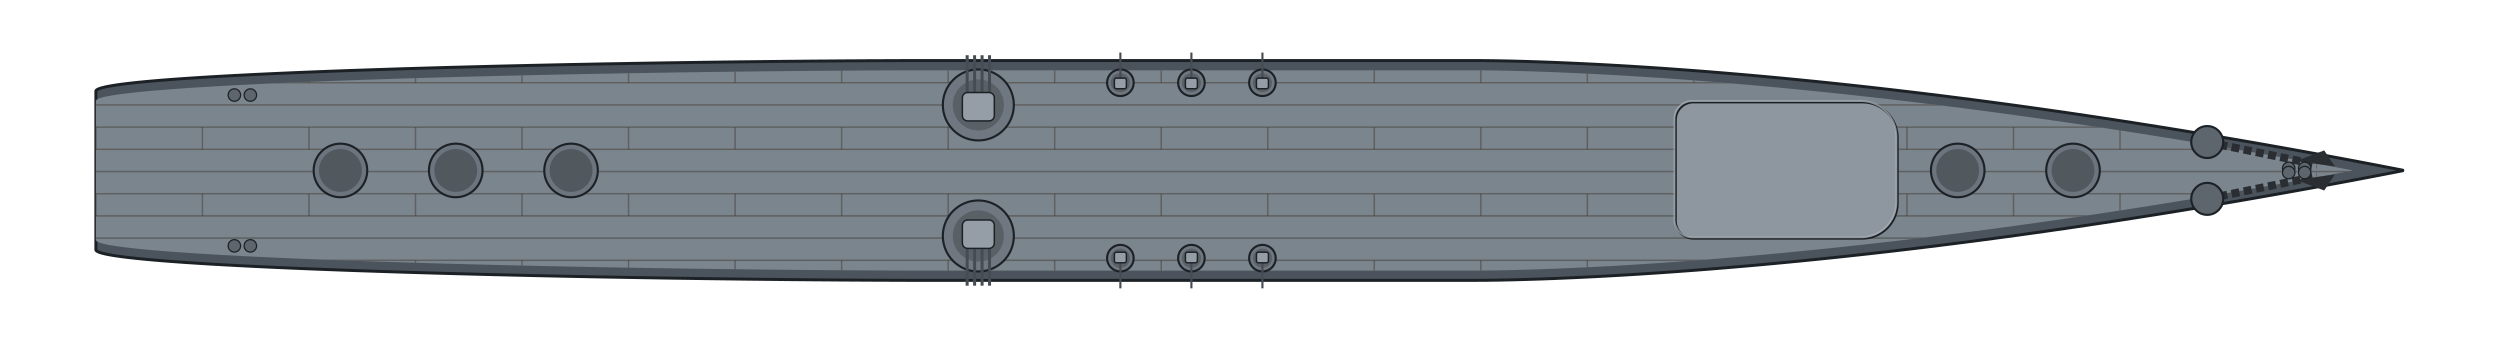
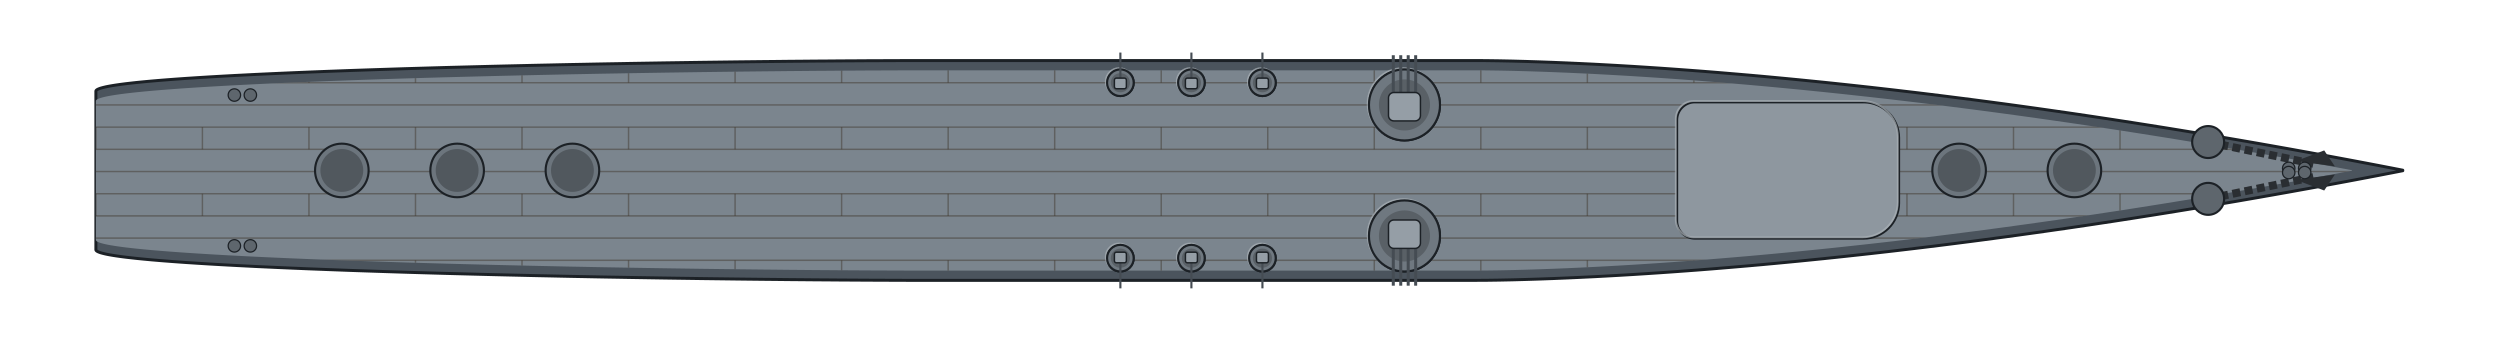
<svg xmlns="http://www.w3.org/2000/svg" width="1408" height="192" viewBox="-70.4 -9.6 140.8 19.2" shape-rendering="geometricPrecision">
  <defs>
    <clipPath id="hullclip">
      <path d="M-65,-4.466 L-64.995,-4.489 L-64.981,-4.511 L-64.957,-4.533 L-64.924,-4.556 L-64.881,-4.578 L-64.829,-4.6 L-64.768,-4.623 L-64.697,-4.645 L-64.616,-4.667 L-64.526,-4.689 L-64.427,-4.712 L-64.318,-4.734 L-64.2,-4.756 L-64.072,-4.778 L-63.935,-4.8 L-63.789,-4.822 L-63.634,-4.844 L-63.469,-4.866 L-63.295,-4.888 L-63.111,-4.909 L-62.919,-4.931 L-62.717,-4.953 L-62.506,-4.974 L-62.286,-4.996 L-62.057,-5.017 L-61.819,-5.039 L-61.571,-5.06 L-61.315,-5.081 L-61.05,-5.102 L-60.776,-5.123 L-60.493,-5.144 L-60.201,-5.165 L-59.901,-5.186 L-59.591,-5.206 L-59.273,-5.227 L-58.947,-5.247 L-58.612,-5.268 L-58.268,-5.288 L-57.915,-5.308 L-57.555,-5.328 L-57.185,-5.348 L-56.808,-5.367 L-56.422,-5.387 L-56.028,-5.407 L-55.626,-5.426 L-55.215,-5.445 L-54.797,-5.464 L-54.371,-5.483 L-53.936,-5.502 L-53.494,-5.52 L-53.044,-5.539 L-52.586,-5.557 L-52.121,-5.575 L-51.648,-5.593 L-51.167,-5.611 L-50.679,-5.629 L-50.183,-5.646 L-49.681,-5.663 L-49.17,-5.68 L-48.653,-5.697 L-48.129,-5.714 L-47.597,-5.731 L-47.059,-5.747 L-46.514,-5.763 L-45.962,-5.779 L-45.403,-5.795 L-44.838,-5.81 L-44.266,-5.825 L-43.688,-5.84 L-43.103,-5.855 L-42.512,-5.87 L-41.915,-5.884 L-41.311,-5.898 L-40.702,-5.912 L-40.087,-5.926 L-39.466,-5.939 L-38.839,-5.953 L-38.206,-5.966 L-37.568,-5.978 L-36.924,-5.991 L-36.275,-6.003 L-35.621,-6.014 L-34.961,-6.026 L-34.297,-6.037 L-33.627,-6.048 L-32.952,-6.059 L-32.273,-6.069 L-31.589,-6.079 L-30.9,-6.089 L-30.207,-6.098 L-29.509,-6.107 L-28.807,-6.116 L-28.101,-6.124 L-27.391,-6.132 L-26.677,-6.139 L-25.959,-6.147 L-25.237,-6.153 L-24.511,-6.16 L-23.782,-6.165 L-23.049,-6.171 L-22.313,-6.175 L-21.574,-6.18 L-20.832,-6.183 L-20.086,-6.186 L-19.338,-6.189 L-18.586,-6.19 L-17.833,-6.19 L-17.076,-6.19 L-16.317,-6.19 L-15.556,-6.19 L-14.792,-6.19 L-14.026,-6.19 L-13.258,-6.19 L-12.488,-6.19 L-11.717,-6.19 L-10.943,-6.19 L-10.168,-6.19 L-9.392,-6.19 L-8.614,-6.19 L-7.835,-6.19 L-7.055,-6.19 L-6.273,-6.19 L-5.491,-6.19 L-4.708,-6.19 L-3.925,-6.19 L-3.14,-6.19 L-2.356,-6.19 L-1.571,-6.19 L-0.785,-6.19 L-0,-6.19 L0.785,-6.19 L1.571,-6.19 L2.356,-6.19 L3.14,-6.19 L3.925,-6.19 L4.708,-6.19 L5.491,-6.19 L6.273,-6.19 L7.055,-6.19 L7.835,-6.19 L8.614,-6.19 L9.392,-6.19 L10.168,-6.19 L10.943,-6.19 L11.717,-6.19 L12.488,-6.19 L13.258,-6.187 L14.026,-6.176 L14.792,-6.16 L15.556,-6.139 L16.317,-6.115 L17.076,-6.087 L17.833,-6.056 L18.586,-6.022 L19.338,-5.986 L20.086,-5.946 L20.832,-5.904 L21.574,-5.86 L22.313,-5.813 L23.049,-5.764 L23.782,-5.713 L24.511,-5.66 L25.237,-5.606 L25.959,-5.549 L26.677,-5.49 L27.391,-5.43 L28.101,-5.369 L28.807,-5.306 L29.509,-5.241 L30.207,-5.175 L30.9,-5.108 L31.589,-5.039 L32.273,-4.97 L32.952,-4.899 L33.627,-4.827 L34.297,-4.754 L34.961,-4.681 L35.621,-4.606 L36.275,-4.531 L36.924,-4.454 L37.568,-4.378 L38.206,-4.3 L38.839,-4.222 L39.466,-4.143 L40.087,-4.064 L40.702,-3.985 L41.311,-3.905 L41.915,-3.825 L42.512,-3.745 L43.103,-3.664 L43.688,-3.583 L44.266,-3.502 L44.838,-3.421 L45.403,-3.34 L45.962,-3.26 L46.514,-3.179 L47.059,-3.098 L47.597,-3.018 L48.129,-2.937 L48.653,-2.858 L49.17,-2.778 L49.681,-2.699 L50.183,-2.62 L50.679,-2.542 L51.167,-2.464 L51.648,-2.387 L52.121,-2.31 L52.586,-2.234 L53.044,-2.159 L53.494,-2.084 L53.936,-2.01 L54.371,-1.937 L54.797,-1.865 L55.215,-1.794 L55.626,-1.724 L56.028,-1.654 L56.422,-1.586 L56.808,-1.519 L57.185,-1.452 L57.555,-1.387 L57.915,-1.323 L58.268,-1.26 L58.612,-1.199 L58.947,-1.138 L59.273,-1.079 L59.591,-1.022 L59.901,-0.965 L60.201,-0.91 L60.493,-0.856 L60.776,-0.804 L61.05,-0.753 L61.315,-0.704 L61.571,-0.656 L61.819,-0.61 L62.057,-0.565 L62.286,-0.522 L62.506,-0.48 L62.717,-0.44 L62.919,-0.402 L63.111,-0.365 L63.295,-0.33 L63.469,-0.297 L63.634,-0.265 L63.789,-0.235 L63.935,-0.207 L64.072,-0.18 L64.2,-0.156 L64.318,-0.133 L64.427,-0.112 L64.526,-0.092 L64.616,-0.075 L64.697,-0.059 L64.768,-0.045 L64.829,-0.033 L64.881,-0.023 L64.924,-0.015 L64.924,0.015 L64.881,0.023 L64.829,0.033 L64.768,0.045 L64.697,0.059 L64.616,0.075 L64.526,0.092 L64.427,0.112 L64.318,0.133 L64.2,0.156 L64.072,0.18 L63.935,0.207 L63.789,0.235 L63.634,0.265 L63.469,0.297 L63.295,0.33 L63.111,0.365 L62.919,0.402 L62.717,0.44 L62.506,0.48 L62.286,0.522 L62.057,0.565 L61.819,0.61 L61.571,0.656 L61.315,0.704 L61.05,0.753 L60.776,0.804 L60.493,0.856 L60.201,0.91 L59.901,0.965 L59.591,1.022 L59.273,1.079 L58.947,1.138 L58.612,1.199 L58.268,1.26 L57.915,1.323 L57.555,1.387 L57.185,1.452 L56.808,1.519 L56.422,1.586 L56.028,1.654 L55.626,1.724 L55.215,1.794 L54.797,1.865 L54.371,1.937 L53.936,2.01 L53.494,2.084 L53.044,2.159 L52.586,2.234 L52.121,2.31 L51.648,2.387 L51.167,2.464 L50.679,2.542 L50.183,2.62 L49.681,2.699 L49.17,2.778 L48.653,2.858 L48.129,2.937 L47.597,3.018 L47.059,3.098 L46.514,3.179 L45.962,3.26 L45.403,3.34 L44.838,3.421 L44.266,3.502 L43.688,3.583 L43.103,3.664 L42.512,3.745 L41.915,3.825 L41.311,3.905 L40.702,3.985 L40.087,4.064 L39.466,4.143 L38.839,4.222 L38.206,4.3 L37.568,4.378 L36.924,4.454 L36.275,4.531 L35.621,4.606 L34.961,4.681 L34.297,4.754 L33.627,4.827 L32.952,4.899 L32.273,4.97 L31.589,5.039 L30.9,5.108 L30.207,5.175 L29.509,5.241 L28.807,5.306 L28.101,5.369 L27.391,5.43 L26.677,5.49 L25.959,5.549 L25.237,5.606 L24.511,5.66 L23.782,5.713 L23.049,5.764 L22.313,5.813 L21.574,5.86 L20.832,5.904 L20.086,5.946 L19.338,5.986 L18.586,6.022 L17.833,6.056 L17.076,6.087 L16.317,6.115 L15.556,6.139 L14.792,6.16 L14.026,6.176 L13.258,6.187 L12.488,6.19 L11.717,6.19 L10.943,6.19 L10.168,6.19 L9.392,6.19 L8.614,6.19 L7.835,6.19 L7.055,6.19 L6.273,6.19 L5.491,6.19 L4.708,6.19 L3.925,6.19 L3.14,6.19 L2.356,6.19 L1.571,6.19 L0.785,6.19 L-0,6.19 L-0.785,6.19 L-1.571,6.19 L-2.356,6.19 L-3.14,6.19 L-3.925,6.19 L-4.708,6.19 L-5.491,6.19 L-6.273,6.19 L-7.055,6.19 L-7.835,6.19 L-8.614,6.19 L-9.392,6.19 L-10.168,6.19 L-10.943,6.19 L-11.717,6.19 L-12.488,6.19 L-13.258,6.19 L-14.026,6.19 L-14.792,6.19 L-15.556,6.19 L-16.317,6.19 L-17.076,6.19 L-17.833,6.19 L-18.586,6.19 L-19.338,6.189 L-20.086,6.186 L-20.832,6.183 L-21.574,6.18 L-22.313,6.175 L-23.049,6.171 L-23.782,6.165 L-24.511,6.16 L-25.237,6.153 L-25.959,6.147 L-26.677,6.139 L-27.391,6.132 L-28.101,6.124 L-28.807,6.116 L-29.509,6.107 L-30.207,6.098 L-30.9,6.089 L-31.589,6.079 L-32.273,6.069 L-32.952,6.059 L-33.627,6.048 L-34.297,6.037 L-34.961,6.026 L-35.621,6.014 L-36.275,6.003 L-36.924,5.991 L-37.568,5.978 L-38.206,5.966 L-38.839,5.953 L-39.466,5.939 L-40.087,5.926 L-40.702,5.912 L-41.311,5.898 L-41.915,5.884 L-42.512,5.87 L-43.103,5.855 L-43.688,5.84 L-44.266,5.825 L-44.838,5.81 L-45.403,5.795 L-45.962,5.779 L-46.514,5.763 L-47.059,5.747 L-47.597,5.731 L-48.129,5.714 L-48.653,5.697 L-49.17,5.68 L-49.681,5.663 L-50.183,5.646 L-50.679,5.629 L-51.167,5.611 L-51.648,5.593 L-52.121,5.575 L-52.586,5.557 L-53.044,5.539 L-53.494,5.52 L-53.936,5.502 L-54.371,5.483 L-54.797,5.464 L-55.215,5.445 L-55.626,5.426 L-56.028,5.407 L-56.422,5.387 L-56.808,5.367 L-57.185,5.348 L-57.555,5.328 L-57.915,5.308 L-58.268,5.288 L-58.612,5.268 L-58.947,5.247 L-59.273,5.227 L-59.591,5.206 L-59.901,5.186 L-60.201,5.165 L-60.493,5.144 L-60.776,5.123 L-61.05,5.102 L-61.315,5.081 L-61.571,5.06 L-61.819,5.039 L-62.057,5.017 L-62.286,4.996 L-62.506,4.974 L-62.717,4.953 L-62.919,4.931 L-63.111,4.909 L-63.295,4.888 L-63.469,4.866 L-63.634,4.844 L-63.789,4.822 L-63.935,4.8 L-64.072,4.778 L-64.2,4.756 L-64.318,4.734 L-64.427,4.712 L-64.526,4.689 L-64.616,4.667 L-64.697,4.645 L-64.768,4.623 L-64.829,4.6 L-64.881,4.578 L-64.924,4.556 L-64.957,4.533 L-64.981,4.511 L-64.995,4.489 L-65,4.466 Z" />
    </clipPath>
    <clipPath id="deckclip">
      <path d="M-65,-3.916 L-64.995,-3.939 L-64.981,-3.961 L-64.957,-3.983 L-64.924,-4.006 L-64.881,-4.028 L-64.829,-4.05 L-64.768,-4.073 L-64.697,-4.095 L-64.616,-4.117 L-64.526,-4.139 L-64.427,-4.162 L-64.318,-4.184 L-64.2,-4.206 L-64.072,-4.228 L-63.935,-4.25 L-63.789,-4.272 L-63.634,-4.294 L-63.469,-4.316 L-63.295,-4.338 L-63.111,-4.359 L-62.919,-4.381 L-62.717,-4.403 L-62.506,-4.424 L-62.286,-4.446 L-62.057,-4.467 L-61.819,-4.489 L-61.571,-4.51 L-61.315,-4.531 L-61.05,-4.552 L-60.776,-4.573 L-60.493,-4.594 L-60.201,-4.615 L-59.901,-4.636 L-59.591,-4.656 L-59.273,-4.677 L-58.947,-4.697 L-58.612,-4.718 L-58.268,-4.738 L-57.915,-4.758 L-57.555,-4.778 L-57.185,-4.798 L-56.808,-4.817 L-56.422,-4.837 L-56.028,-4.857 L-55.626,-4.876 L-55.215,-4.895 L-54.797,-4.914 L-54.371,-4.933 L-53.936,-4.952 L-53.494,-4.97 L-53.044,-4.989 L-52.586,-5.007 L-52.121,-5.025 L-51.648,-5.043 L-51.167,-5.061 L-50.679,-5.079 L-50.183,-5.096 L-49.681,-5.113 L-49.17,-5.13 L-48.653,-5.147 L-48.129,-5.164 L-47.597,-5.181 L-47.059,-5.197 L-46.514,-5.213 L-45.962,-5.229 L-45.403,-5.245 L-44.838,-5.26 L-44.266,-5.275 L-43.688,-5.29 L-43.103,-5.305 L-42.512,-5.32 L-41.915,-5.334 L-41.311,-5.348 L-40.702,-5.362 L-40.087,-5.376 L-39.466,-5.389 L-38.839,-5.403 L-38.206,-5.416 L-37.568,-5.428 L-36.924,-5.441 L-36.275,-5.453 L-35.621,-5.464 L-34.961,-5.476 L-34.297,-5.487 L-33.627,-5.498 L-32.952,-5.509 L-32.273,-5.519 L-31.589,-5.529 L-30.9,-5.539 L-30.207,-5.548 L-29.509,-5.557 L-28.807,-5.566 L-28.101,-5.574 L-27.391,-5.582 L-26.677,-5.589 L-25.959,-5.597 L-25.237,-5.603 L-24.511,-5.61 L-23.782,-5.615 L-23.049,-5.621 L-22.313,-5.625 L-21.574,-5.63 L-20.832,-5.633 L-20.086,-5.636 L-19.338,-5.639 L-18.586,-5.64 L-17.833,-5.64 L-17.076,-5.64 L-16.317,-5.64 L-15.556,-5.64 L-14.792,-5.64 L-14.026,-5.64 L-13.258,-5.64 L-12.488,-5.64 L-11.717,-5.64 L-10.943,-5.64 L-10.168,-5.64 L-9.392,-5.64 L-8.614,-5.64 L-7.835,-5.64 L-7.055,-5.64 L-6.273,-5.64 L-5.491,-5.64 L-4.708,-5.64 L-3.925,-5.64 L-3.14,-5.64 L-2.356,-5.64 L-1.571,-5.64 L-0.785,-5.64 L-0,-5.64 L0.785,-5.64 L1.571,-5.64 L2.356,-5.64 L3.14,-5.64 L3.925,-5.64 L4.708,-5.64 L5.491,-5.64 L6.273,-5.64 L7.055,-5.64 L7.835,-5.64 L8.614,-5.64 L9.392,-5.64 L10.168,-5.64 L10.943,-5.64 L11.717,-5.64 L12.488,-5.64 L13.258,-5.637 L14.026,-5.626 L14.792,-5.61 L15.556,-5.589 L16.317,-5.565 L17.076,-5.537 L17.833,-5.506 L18.586,-5.472 L19.338,-5.436 L20.086,-5.396 L20.832,-5.354 L21.574,-5.31 L22.313,-5.263 L23.049,-5.214 L23.782,-5.163 L24.511,-5.11 L25.237,-5.056 L25.959,-4.999 L26.677,-4.94 L27.391,-4.88 L28.101,-4.819 L28.807,-4.756 L29.509,-4.691 L30.207,-4.625 L30.9,-4.558 L31.589,-4.489 L32.273,-4.42 L32.952,-4.349 L33.627,-4.277 L34.297,-4.204 L34.961,-4.131 L35.621,-4.056 L36.275,-3.981 L36.924,-3.904 L37.568,-3.828 L38.206,-3.75 L38.839,-3.672 L39.466,-3.593 L40.087,-3.514 L40.702,-3.435 L41.311,-3.355 L41.915,-3.275 L42.512,-3.195 L43.103,-3.114 L43.688,-3.033 L44.266,-2.952 L44.838,-2.871 L45.403,-2.79 L45.962,-2.71 L46.514,-2.629 L47.059,-2.548 L47.597,-2.468 L48.129,-2.387 L48.653,-2.308 L49.17,-2.228 L49.681,-2.149 L50.183,-2.07 L50.679,-1.992 L51.167,-1.914 L51.648,-1.837 L52.121,-1.76 L52.586,-1.684 L53.044,-1.609 L53.494,-1.534 L53.936,-1.46 L54.371,-1.387 L54.797,-1.315 L55.215,-1.244 L55.626,-1.174 L56.028,-1.104 L56.422,-1.036 L56.808,-0.969 L57.185,-0.902 L57.555,-0.837 L57.915,-0.773 L58.268,-0.71 L58.612,-0.649 L58.947,-0.588 L59.273,-0.529 L59.591,-0.472 L59.901,-0.415 L60.201,-0.36 L60.493,-0.306 L60.776,-0.254 L61.05,-0.203 L61.315,-0.154 L61.571,-0.106 L61.819,-0.06 L62.057,-0.015 L62.057,0.015 L61.819,0.06 L61.571,0.106 L61.315,0.154 L61.05,0.203 L60.776,0.254 L60.493,0.306 L60.201,0.36 L59.901,0.415 L59.591,0.472 L59.273,0.529 L58.947,0.588 L58.612,0.649 L58.268,0.71 L57.915,0.773 L57.555,0.837 L57.185,0.902 L56.808,0.969 L56.422,1.036 L56.028,1.104 L55.626,1.174 L55.215,1.244 L54.797,1.315 L54.371,1.387 L53.936,1.46 L53.494,1.534 L53.044,1.609 L52.586,1.684 L52.121,1.76 L51.648,1.837 L51.167,1.914 L50.679,1.992 L50.183,2.07 L49.681,2.149 L49.17,2.228 L48.653,2.308 L48.129,2.387 L47.597,2.468 L47.059,2.548 L46.514,2.629 L45.962,2.71 L45.403,2.79 L44.838,2.871 L44.266,2.952 L43.688,3.033 L43.103,3.114 L42.512,3.195 L41.915,3.275 L41.311,3.355 L40.702,3.435 L40.087,3.514 L39.466,3.593 L38.839,3.672 L38.206,3.75 L37.568,3.828 L36.924,3.904 L36.275,3.981 L35.621,4.056 L34.961,4.131 L34.297,4.204 L33.627,4.277 L32.952,4.349 L32.273,4.42 L31.589,4.489 L30.9,4.558 L30.207,4.625 L29.509,4.691 L28.807,4.756 L28.101,4.819 L27.391,4.88 L26.677,4.94 L25.959,4.999 L25.237,5.056 L24.511,5.11 L23.782,5.163 L23.049,5.214 L22.313,5.263 L21.574,5.31 L20.832,5.354 L20.086,5.396 L19.338,5.436 L18.586,5.472 L17.833,5.506 L17.076,5.537 L16.317,5.565 L15.556,5.589 L14.792,5.61 L14.026,5.626 L13.258,5.637 L12.488,5.64 L11.717,5.64 L10.943,5.64 L10.168,5.64 L9.392,5.64 L8.614,5.64 L7.835,5.64 L7.055,5.64 L6.273,5.64 L5.491,5.64 L4.708,5.64 L3.925,5.64 L3.14,5.64 L2.356,5.64 L1.571,5.64 L0.785,5.64 L-0,5.64 L-0.785,5.64 L-1.571,5.64 L-2.356,5.64 L-3.14,5.64 L-3.925,5.64 L-4.708,5.64 L-5.491,5.64 L-6.273,5.64 L-7.055,5.64 L-7.835,5.64 L-8.614,5.64 L-9.392,5.64 L-10.168,5.64 L-10.943,5.64 L-11.717,5.64 L-12.488,5.64 L-13.258,5.64 L-14.026,5.64 L-14.792,5.64 L-15.556,5.64 L-16.317,5.64 L-17.076,5.64 L-17.833,5.64 L-18.586,5.64 L-19.338,5.639 L-20.086,5.636 L-20.832,5.633 L-21.574,5.63 L-22.313,5.625 L-23.049,5.621 L-23.782,5.615 L-24.511,5.61 L-25.237,5.603 L-25.959,5.597 L-26.677,5.589 L-27.391,5.582 L-28.101,5.574 L-28.807,5.566 L-29.509,5.557 L-30.207,5.548 L-30.9,5.539 L-31.589,5.529 L-32.273,5.519 L-32.952,5.509 L-33.627,5.498 L-34.297,5.487 L-34.961,5.476 L-35.621,5.464 L-36.275,5.453 L-36.924,5.441 L-37.568,5.428 L-38.206,5.416 L-38.839,5.403 L-39.466,5.389 L-40.087,5.376 L-40.702,5.362 L-41.311,5.348 L-41.915,5.334 L-42.512,5.32 L-43.103,5.305 L-43.688,5.29 L-44.266,5.275 L-44.838,5.26 L-45.403,5.245 L-45.962,5.229 L-46.514,5.213 L-47.059,5.197 L-47.597,5.181 L-48.129,5.164 L-48.653,5.147 L-49.17,5.13 L-49.681,5.113 L-50.183,5.096 L-50.679,5.079 L-51.167,5.061 L-51.648,5.043 L-52.121,5.025 L-52.586,5.007 L-53.044,4.989 L-53.494,4.97 L-53.936,4.952 L-54.371,4.933 L-54.797,4.914 L-55.215,4.895 L-55.626,4.876 L-56.028,4.857 L-56.422,4.837 L-56.808,4.817 L-57.185,4.798 L-57.555,4.778 L-57.915,4.758 L-58.268,4.738 L-58.612,4.718 L-58.947,4.697 L-59.273,4.677 L-59.591,4.656 L-59.901,4.636 L-60.201,4.615 L-60.493,4.594 L-60.776,4.573 L-61.05,4.552 L-61.315,4.531 L-61.571,4.51 L-61.819,4.489 L-62.057,4.467 L-62.286,4.446 L-62.506,4.424 L-62.717,4.403 L-62.919,4.381 L-63.111,4.359 L-63.295,4.338 L-63.469,4.316 L-63.634,4.294 L-63.789,4.272 L-63.935,4.25 L-64.072,4.228 L-64.2,4.206 L-64.318,4.184 L-64.427,4.162 L-64.526,4.139 L-64.616,4.117 L-64.697,4.095 L-64.768,4.073 L-64.829,4.05 L-64.881,4.028 L-64.924,4.006 L-64.957,3.983 L-64.981,3.961 L-64.995,3.939 L-65,3.916 Z" />
    </clipPath>
  </defs>
  <path d="M-65,-4.466 L-64.995,-4.489 L-64.981,-4.511 L-64.957,-4.533 L-64.924,-4.556 L-64.881,-4.578 L-64.829,-4.6 L-64.768,-4.623 L-64.697,-4.645 L-64.616,-4.667 L-64.526,-4.689 L-64.427,-4.712 L-64.318,-4.734 L-64.2,-4.756 L-64.072,-4.778 L-63.935,-4.8 L-63.789,-4.822 L-63.634,-4.844 L-63.469,-4.866 L-63.295,-4.888 L-63.111,-4.909 L-62.919,-4.931 L-62.717,-4.953 L-62.506,-4.974 L-62.286,-4.996 L-62.057,-5.017 L-61.819,-5.039 L-61.571,-5.06 L-61.315,-5.081 L-61.05,-5.102 L-60.776,-5.123 L-60.493,-5.144 L-60.201,-5.165 L-59.901,-5.186 L-59.591,-5.206 L-59.273,-5.227 L-58.947,-5.247 L-58.612,-5.268 L-58.268,-5.288 L-57.915,-5.308 L-57.555,-5.328 L-57.185,-5.348 L-56.808,-5.367 L-56.422,-5.387 L-56.028,-5.407 L-55.626,-5.426 L-55.215,-5.445 L-54.797,-5.464 L-54.371,-5.483 L-53.936,-5.502 L-53.494,-5.52 L-53.044,-5.539 L-52.586,-5.557 L-52.121,-5.575 L-51.648,-5.593 L-51.167,-5.611 L-50.679,-5.629 L-50.183,-5.646 L-49.681,-5.663 L-49.17,-5.68 L-48.653,-5.697 L-48.129,-5.714 L-47.597,-5.731 L-47.059,-5.747 L-46.514,-5.763 L-45.962,-5.779 L-45.403,-5.795 L-44.838,-5.81 L-44.266,-5.825 L-43.688,-5.84 L-43.103,-5.855 L-42.512,-5.87 L-41.915,-5.884 L-41.311,-5.898 L-40.702,-5.912 L-40.087,-5.926 L-39.466,-5.939 L-38.839,-5.953 L-38.206,-5.966 L-37.568,-5.978 L-36.924,-5.991 L-36.275,-6.003 L-35.621,-6.014 L-34.961,-6.026 L-34.297,-6.037 L-33.627,-6.048 L-32.952,-6.059 L-32.273,-6.069 L-31.589,-6.079 L-30.9,-6.089 L-30.207,-6.098 L-29.509,-6.107 L-28.807,-6.116 L-28.101,-6.124 L-27.391,-6.132 L-26.677,-6.139 L-25.959,-6.147 L-25.237,-6.153 L-24.511,-6.16 L-23.782,-6.165 L-23.049,-6.171 L-22.313,-6.175 L-21.574,-6.18 L-20.832,-6.183 L-20.086,-6.186 L-19.338,-6.189 L-18.586,-6.19 L-17.833,-6.19 L-17.076,-6.19 L-16.317,-6.19 L-15.556,-6.19 L-14.792,-6.19 L-14.026,-6.19 L-13.258,-6.19 L-12.488,-6.19 L-11.717,-6.19 L-10.943,-6.19 L-10.168,-6.19 L-9.392,-6.19 L-8.614,-6.19 L-7.835,-6.19 L-7.055,-6.19 L-6.273,-6.19 L-5.491,-6.19 L-4.708,-6.19 L-3.925,-6.19 L-3.14,-6.19 L-2.356,-6.19 L-1.571,-6.19 L-0.785,-6.19 L-0,-6.19 L0.785,-6.19 L1.571,-6.19 L2.356,-6.19 L3.14,-6.19 L3.925,-6.19 L4.708,-6.19 L5.491,-6.19 L6.273,-6.19 L7.055,-6.19 L7.835,-6.19 L8.614,-6.19 L9.392,-6.19 L10.168,-6.19 L10.943,-6.19 L11.717,-6.19 L12.488,-6.19 L13.258,-6.187 L14.026,-6.176 L14.792,-6.16 L15.556,-6.139 L16.317,-6.115 L17.076,-6.087 L17.833,-6.056 L18.586,-6.022 L19.338,-5.986 L20.086,-5.946 L20.832,-5.904 L21.574,-5.86 L22.313,-5.813 L23.049,-5.764 L23.782,-5.713 L24.511,-5.66 L25.237,-5.606 L25.959,-5.549 L26.677,-5.49 L27.391,-5.43 L28.101,-5.369 L28.807,-5.306 L29.509,-5.241 L30.207,-5.175 L30.9,-5.108 L31.589,-5.039 L32.273,-4.97 L32.952,-4.899 L33.627,-4.827 L34.297,-4.754 L34.961,-4.681 L35.621,-4.606 L36.275,-4.531 L36.924,-4.454 L37.568,-4.378 L38.206,-4.3 L38.839,-4.222 L39.466,-4.143 L40.087,-4.064 L40.702,-3.985 L41.311,-3.905 L41.915,-3.825 L42.512,-3.745 L43.103,-3.664 L43.688,-3.583 L44.266,-3.502 L44.838,-3.421 L45.403,-3.34 L45.962,-3.26 L46.514,-3.179 L47.059,-3.098 L47.597,-3.018 L48.129,-2.937 L48.653,-2.858 L49.17,-2.778 L49.681,-2.699 L50.183,-2.62 L50.679,-2.542 L51.167,-2.464 L51.648,-2.387 L52.121,-2.31 L52.586,-2.234 L53.044,-2.159 L53.494,-2.084 L53.936,-2.01 L54.371,-1.937 L54.797,-1.865 L55.215,-1.794 L55.626,-1.724 L56.028,-1.654 L56.422,-1.586 L56.808,-1.519 L57.185,-1.452 L57.555,-1.387 L57.915,-1.323 L58.268,-1.26 L58.612,-1.199 L58.947,-1.138 L59.273,-1.079 L59.591,-1.022 L59.901,-0.965 L60.201,-0.91 L60.493,-0.856 L60.776,-0.804 L61.05,-0.753 L61.315,-0.704 L61.571,-0.656 L61.819,-0.61 L62.057,-0.565 L62.286,-0.522 L62.506,-0.48 L62.717,-0.44 L62.919,-0.402 L63.111,-0.365 L63.295,-0.33 L63.469,-0.297 L63.634,-0.265 L63.789,-0.235 L63.935,-0.207 L64.072,-0.18 L64.2,-0.156 L64.318,-0.133 L64.427,-0.112 L64.526,-0.092 L64.616,-0.075 L64.697,-0.059 L64.768,-0.045 L64.829,-0.033 L64.881,-0.023 L64.924,-0.015 L64.924,0.015 L64.881,0.023 L64.829,0.033 L64.768,0.045 L64.697,0.059 L64.616,0.075 L64.526,0.092 L64.427,0.112 L64.318,0.133 L64.2,0.156 L64.072,0.18 L63.935,0.207 L63.789,0.235 L63.634,0.265 L63.469,0.297 L63.295,0.33 L63.111,0.365 L62.919,0.402 L62.717,0.44 L62.506,0.48 L62.286,0.522 L62.057,0.565 L61.819,0.61 L61.571,0.656 L61.315,0.704 L61.05,0.753 L60.776,0.804 L60.493,0.856 L60.201,0.91 L59.901,0.965 L59.591,1.022 L59.273,1.079 L58.947,1.138 L58.612,1.199 L58.268,1.26 L57.915,1.323 L57.555,1.387 L57.185,1.452 L56.808,1.519 L56.422,1.586 L56.028,1.654 L55.626,1.724 L55.215,1.794 L54.797,1.865 L54.371,1.937 L53.936,2.01 L53.494,2.084 L53.044,2.159 L52.586,2.234 L52.121,2.31 L51.648,2.387 L51.167,2.464 L50.679,2.542 L50.183,2.62 L49.681,2.699 L49.17,2.778 L48.653,2.858 L48.129,2.937 L47.597,3.018 L47.059,3.098 L46.514,3.179 L45.962,3.26 L45.403,3.34 L44.838,3.421 L44.266,3.502 L43.688,3.583 L43.103,3.664 L42.512,3.745 L41.915,3.825 L41.311,3.905 L40.702,3.985 L40.087,4.064 L39.466,4.143 L38.839,4.222 L38.206,4.3 L37.568,4.378 L36.924,4.454 L36.275,4.531 L35.621,4.606 L34.961,4.681 L34.297,4.754 L33.627,4.827 L32.952,4.899 L32.273,4.97 L31.589,5.039 L30.9,5.108 L30.207,5.175 L29.509,5.241 L28.807,5.306 L28.101,5.369 L27.391,5.43 L26.677,5.49 L25.959,5.549 L25.237,5.606 L24.511,5.66 L23.782,5.713 L23.049,5.764 L22.313,5.813 L21.574,5.86 L20.832,5.904 L20.086,5.946 L19.338,5.986 L18.586,6.022 L17.833,6.056 L17.076,6.087 L16.317,6.115 L15.556,6.139 L14.792,6.16 L14.026,6.176 L13.258,6.187 L12.488,6.19 L11.717,6.19 L10.943,6.19 L10.168,6.19 L9.392,6.19 L8.614,6.19 L7.835,6.19 L7.055,6.19 L6.273,6.19 L5.491,6.19 L4.708,6.19 L3.925,6.19 L3.14,6.19 L2.356,6.19 L1.571,6.19 L0.785,6.19 L-0,6.19 L-0.785,6.19 L-1.571,6.19 L-2.356,6.19 L-3.14,6.19 L-3.925,6.19 L-4.708,6.19 L-5.491,6.19 L-6.273,6.19 L-7.055,6.19 L-7.835,6.19 L-8.614,6.19 L-9.392,6.19 L-10.168,6.19 L-10.943,6.19 L-11.717,6.19 L-12.488,6.19 L-13.258,6.19 L-14.026,6.19 L-14.792,6.19 L-15.556,6.19 L-16.317,6.19 L-17.076,6.19 L-17.833,6.19 L-18.586,6.19 L-19.338,6.189 L-20.086,6.186 L-20.832,6.183 L-21.574,6.18 L-22.313,6.175 L-23.049,6.171 L-23.782,6.165 L-24.511,6.16 L-25.237,6.153 L-25.959,6.147 L-26.677,6.139 L-27.391,6.132 L-28.101,6.124 L-28.807,6.116 L-29.509,6.107 L-30.207,6.098 L-30.9,6.089 L-31.589,6.079 L-32.273,6.069 L-32.952,6.059 L-33.627,6.048 L-34.297,6.037 L-34.961,6.026 L-35.621,6.014 L-36.275,6.003 L-36.924,5.991 L-37.568,5.978 L-38.206,5.966 L-38.839,5.953 L-39.466,5.939 L-40.087,5.926 L-40.702,5.912 L-41.311,5.898 L-41.915,5.884 L-42.512,5.87 L-43.103,5.855 L-43.688,5.84 L-44.266,5.825 L-44.838,5.81 L-45.403,5.795 L-45.962,5.779 L-46.514,5.763 L-47.059,5.747 L-47.597,5.731 L-48.129,5.714 L-48.653,5.697 L-49.17,5.68 L-49.681,5.663 L-50.183,5.646 L-50.679,5.629 L-51.167,5.611 L-51.648,5.593 L-52.121,5.575 L-52.586,5.557 L-53.044,5.539 L-53.494,5.52 L-53.936,5.502 L-54.371,5.483 L-54.797,5.464 L-55.215,5.445 L-55.626,5.426 L-56.028,5.407 L-56.422,5.387 L-56.808,5.367 L-57.185,5.348 L-57.555,5.328 L-57.915,5.308 L-58.268,5.288 L-58.612,5.268 L-58.947,5.247 L-59.273,5.227 L-59.591,5.206 L-59.901,5.186 L-60.201,5.165 L-60.493,5.144 L-60.776,5.123 L-61.05,5.102 L-61.315,5.081 L-61.571,5.06 L-61.819,5.039 L-62.057,5.017 L-62.286,4.996 L-62.506,4.974 L-62.717,4.953 L-62.919,4.931 L-63.111,4.909 L-63.295,4.888 L-63.469,4.866 L-63.634,4.844 L-63.789,4.822 L-63.935,4.8 L-64.072,4.778 L-64.2,4.756 L-64.318,4.734 L-64.427,4.712 L-64.526,4.689 L-64.616,4.667 L-64.697,4.645 L-64.768,4.623 L-64.829,4.6 L-64.881,4.578 L-64.924,4.556 L-64.957,4.533 L-64.981,4.511 L-64.995,4.489 L-65,4.466 Z" fill="#4b545d" stroke="#1c2126" stroke-width="0.168" stroke-linejoin="round" />
  <path d="M-65,-3.916 L-64.995,-3.939 L-64.981,-3.961 L-64.957,-3.983 L-64.924,-4.006 L-64.881,-4.028 L-64.829,-4.05 L-64.768,-4.073 L-64.697,-4.095 L-64.616,-4.117 L-64.526,-4.139 L-64.427,-4.162 L-64.318,-4.184 L-64.2,-4.206 L-64.072,-4.228 L-63.935,-4.25 L-63.789,-4.272 L-63.634,-4.294 L-63.469,-4.316 L-63.295,-4.338 L-63.111,-4.359 L-62.919,-4.381 L-62.717,-4.403 L-62.506,-4.424 L-62.286,-4.446 L-62.057,-4.467 L-61.819,-4.489 L-61.571,-4.51 L-61.315,-4.531 L-61.05,-4.552 L-60.776,-4.573 L-60.493,-4.594 L-60.201,-4.615 L-59.901,-4.636 L-59.591,-4.656 L-59.273,-4.677 L-58.947,-4.697 L-58.612,-4.718 L-58.268,-4.738 L-57.915,-4.758 L-57.555,-4.778 L-57.185,-4.798 L-56.808,-4.817 L-56.422,-4.837 L-56.028,-4.857 L-55.626,-4.876 L-55.215,-4.895 L-54.797,-4.914 L-54.371,-4.933 L-53.936,-4.952 L-53.494,-4.97 L-53.044,-4.989 L-52.586,-5.007 L-52.121,-5.025 L-51.648,-5.043 L-51.167,-5.061 L-50.679,-5.079 L-50.183,-5.096 L-49.681,-5.113 L-49.17,-5.13 L-48.653,-5.147 L-48.129,-5.164 L-47.597,-5.181 L-47.059,-5.197 L-46.514,-5.213 L-45.962,-5.229 L-45.403,-5.245 L-44.838,-5.26 L-44.266,-5.275 L-43.688,-5.29 L-43.103,-5.305 L-42.512,-5.32 L-41.915,-5.334 L-41.311,-5.348 L-40.702,-5.362 L-40.087,-5.376 L-39.466,-5.389 L-38.839,-5.403 L-38.206,-5.416 L-37.568,-5.428 L-36.924,-5.441 L-36.275,-5.453 L-35.621,-5.464 L-34.961,-5.476 L-34.297,-5.487 L-33.627,-5.498 L-32.952,-5.509 L-32.273,-5.519 L-31.589,-5.529 L-30.9,-5.539 L-30.207,-5.548 L-29.509,-5.557 L-28.807,-5.566 L-28.101,-5.574 L-27.391,-5.582 L-26.677,-5.589 L-25.959,-5.597 L-25.237,-5.603 L-24.511,-5.61 L-23.782,-5.615 L-23.049,-5.621 L-22.313,-5.625 L-21.574,-5.63 L-20.832,-5.633 L-20.086,-5.636 L-19.338,-5.639 L-18.586,-5.64 L-17.833,-5.64 L-17.076,-5.64 L-16.317,-5.64 L-15.556,-5.64 L-14.792,-5.64 L-14.026,-5.64 L-13.258,-5.64 L-12.488,-5.64 L-11.717,-5.64 L-10.943,-5.64 L-10.168,-5.64 L-9.392,-5.64 L-8.614,-5.64 L-7.835,-5.64 L-7.055,-5.64 L-6.273,-5.64 L-5.491,-5.64 L-4.708,-5.64 L-3.925,-5.64 L-3.14,-5.64 L-2.356,-5.64 L-1.571,-5.64 L-0.785,-5.64 L-0,-5.64 L0.785,-5.64 L1.571,-5.64 L2.356,-5.64 L3.14,-5.64 L3.925,-5.64 L4.708,-5.64 L5.491,-5.64 L6.273,-5.64 L7.055,-5.64 L7.835,-5.64 L8.614,-5.64 L9.392,-5.64 L10.168,-5.64 L10.943,-5.64 L11.717,-5.64 L12.488,-5.64 L13.258,-5.637 L14.026,-5.626 L14.792,-5.61 L15.556,-5.589 L16.317,-5.565 L17.076,-5.537 L17.833,-5.506 L18.586,-5.472 L19.338,-5.436 L20.086,-5.396 L20.832,-5.354 L21.574,-5.31 L22.313,-5.263 L23.049,-5.214 L23.782,-5.163 L24.511,-5.11 L25.237,-5.056 L25.959,-4.999 L26.677,-4.94 L27.391,-4.88 L28.101,-4.819 L28.807,-4.756 L29.509,-4.691 L30.207,-4.625 L30.9,-4.558 L31.589,-4.489 L32.273,-4.42 L32.952,-4.349 L33.627,-4.277 L34.297,-4.204 L34.961,-4.131 L35.621,-4.056 L36.275,-3.981 L36.924,-3.904 L37.568,-3.828 L38.206,-3.75 L38.839,-3.672 L39.466,-3.593 L40.087,-3.514 L40.702,-3.435 L41.311,-3.355 L41.915,-3.275 L42.512,-3.195 L43.103,-3.114 L43.688,-3.033 L44.266,-2.952 L44.838,-2.871 L45.403,-2.79 L45.962,-2.71 L46.514,-2.629 L47.059,-2.548 L47.597,-2.468 L48.129,-2.387 L48.653,-2.308 L49.17,-2.228 L49.681,-2.149 L50.183,-2.07 L50.679,-1.992 L51.167,-1.914 L51.648,-1.837 L52.121,-1.76 L52.586,-1.684 L53.044,-1.609 L53.494,-1.534 L53.936,-1.46 L54.371,-1.387 L54.797,-1.315 L55.215,-1.244 L55.626,-1.174 L56.028,-1.104 L56.422,-1.036 L56.808,-0.969 L57.185,-0.902 L57.555,-0.837 L57.915,-0.773 L58.268,-0.71 L58.612,-0.649 L58.947,-0.588 L59.273,-0.529 L59.591,-0.472 L59.901,-0.415 L60.201,-0.36 L60.493,-0.306 L60.776,-0.254 L61.05,-0.203 L61.315,-0.154 L61.571,-0.106 L61.819,-0.06 L62.057,-0.015 L62.057,0.015 L61.819,0.06 L61.571,0.106 L61.315,0.154 L61.05,0.203 L60.776,0.254 L60.493,0.306 L60.201,0.36 L59.901,0.415 L59.591,0.472 L59.273,0.529 L58.947,0.588 L58.612,0.649 L58.268,0.71 L57.915,0.773 L57.555,0.837 L57.185,0.902 L56.808,0.969 L56.422,1.036 L56.028,1.104 L55.626,1.174 L55.215,1.244 L54.797,1.315 L54.371,1.387 L53.936,1.46 L53.494,1.534 L53.044,1.609 L52.586,1.684 L52.121,1.76 L51.648,1.837 L51.167,1.914 L50.679,1.992 L50.183,2.07 L49.681,2.149 L49.17,2.228 L48.653,2.308 L48.129,2.387 L47.597,2.468 L47.059,2.548 L46.514,2.629 L45.962,2.71 L45.403,2.79 L44.838,2.871 L44.266,2.952 L43.688,3.033 L43.103,3.114 L42.512,3.195 L41.915,3.275 L41.311,3.355 L40.702,3.435 L40.087,3.514 L39.466,3.593 L38.839,3.672 L38.206,3.75 L37.568,3.828 L36.924,3.904 L36.275,3.981 L35.621,4.056 L34.961,4.131 L34.297,4.204 L33.627,4.277 L32.952,4.349 L32.273,4.42 L31.589,4.489 L30.9,4.558 L30.207,4.625 L29.509,4.691 L28.807,4.756 L28.101,4.819 L27.391,4.88 L26.677,4.94 L25.959,4.999 L25.237,5.056 L24.511,5.11 L23.782,5.163 L23.049,5.214 L22.313,5.263 L21.574,5.31 L20.832,5.354 L20.086,5.396 L19.338,5.436 L18.586,5.472 L17.833,5.506 L17.076,5.537 L16.317,5.565 L15.556,5.589 L14.792,5.61 L14.026,5.626 L13.258,5.637 L12.488,5.64 L11.717,5.64 L10.943,5.64 L10.168,5.64 L9.392,5.64 L8.614,5.64 L7.835,5.64 L7.055,5.64 L6.273,5.64 L5.491,5.64 L4.708,5.64 L3.925,5.64 L3.14,5.64 L2.356,5.64 L1.571,5.64 L0.785,5.64 L-0,5.64 L-0.785,5.64 L-1.571,5.64 L-2.356,5.64 L-3.14,5.64 L-3.925,5.64 L-4.708,5.64 L-5.491,5.64 L-6.273,5.64 L-7.055,5.64 L-7.835,5.64 L-8.614,5.64 L-9.392,5.64 L-10.168,5.64 L-10.943,5.64 L-11.717,5.64 L-12.488,5.64 L-13.258,5.64 L-14.026,5.64 L-14.792,5.64 L-15.556,5.64 L-16.317,5.64 L-17.076,5.64 L-17.833,5.64 L-18.586,5.64 L-19.338,5.639 L-20.086,5.636 L-20.832,5.633 L-21.574,5.63 L-22.313,5.625 L-23.049,5.621 L-23.782,5.615 L-24.511,5.61 L-25.237,5.603 L-25.959,5.597 L-26.677,5.589 L-27.391,5.582 L-28.101,5.574 L-28.807,5.566 L-29.509,5.557 L-30.207,5.548 L-30.9,5.539 L-31.589,5.529 L-32.273,5.519 L-32.952,5.509 L-33.627,5.498 L-34.297,5.487 L-34.961,5.476 L-35.621,5.464 L-36.275,5.453 L-36.924,5.441 L-37.568,5.428 L-38.206,5.416 L-38.839,5.403 L-39.466,5.389 L-40.087,5.376 L-40.702,5.362 L-41.311,5.348 L-41.915,5.334 L-42.512,5.32 L-43.103,5.305 L-43.688,5.29 L-44.266,5.275 L-44.838,5.26 L-45.403,5.245 L-45.962,5.229 L-46.514,5.213 L-47.059,5.197 L-47.597,5.181 L-48.129,5.164 L-48.653,5.147 L-49.17,5.13 L-49.681,5.113 L-50.183,5.096 L-50.679,5.079 L-51.167,5.061 L-51.648,5.043 L-52.121,5.025 L-52.586,5.007 L-53.044,4.989 L-53.494,4.97 L-53.936,4.952 L-54.371,4.933 L-54.797,4.914 L-55.215,4.895 L-55.626,4.876 L-56.028,4.857 L-56.422,4.837 L-56.808,4.817 L-57.185,4.798 L-57.555,4.778 L-57.915,4.758 L-58.268,4.738 L-58.612,4.718 L-58.947,4.697 L-59.273,4.677 L-59.591,4.656 L-59.901,4.636 L-60.201,4.615 L-60.493,4.594 L-60.776,4.573 L-61.05,4.552 L-61.315,4.531 L-61.571,4.51 L-61.819,4.489 L-62.057,4.467 L-62.286,4.446 L-62.506,4.424 L-62.717,4.403 L-62.919,4.381 L-63.111,4.359 L-63.295,4.338 L-63.469,4.316 L-63.634,4.294 L-63.789,4.272 L-63.935,4.25 L-64.072,4.228 L-64.2,4.206 L-64.318,4.184 L-64.427,4.162 L-64.526,4.139 L-64.616,4.117 L-64.697,4.095 L-64.768,4.073 L-64.829,4.05 L-64.881,4.028 L-64.924,4.006 L-64.957,3.983 L-64.981,3.961 L-64.995,3.939 L-65,3.916 Z" fill="#7b858e" />
  <g clip-path="url(#deckclip)" stroke="#3c3328" stroke-width="0.084" stroke-opacity="0.45">
    <line x1="-65" y1="-6.19" x2="65" y2="-6.19" />
    <line x1="-65" y1="-4.94" x2="65" y2="-4.94" />
    <line x1="-65" y1="-3.69" x2="65" y2="-3.69" />
    <line x1="-65" y1="-2.44" x2="65" y2="-2.44" />
    <line x1="-65" y1="-1.19" x2="65" y2="-1.19" />
    <line x1="-65" y1="0.06" x2="65" y2="0.06" />
    <line x1="-65" y1="1.31" x2="65" y2="1.31" />
    <line x1="-65" y1="2.56" x2="65" y2="2.56" />
    <line x1="-65" y1="3.81" x2="65" y2="3.81" />
    <line x1="-65" y1="5.06" x2="65" y2="5.06" />
    <line x1="-65" y1="-6.19" x2="-65" y2="6.19" stroke-dasharray="1.25 2.5" />
    <line x1="-59" y1="-6.19" x2="-59" y2="6.19" stroke-dasharray="1.25 2.5" />
    <line x1="-53" y1="-6.19" x2="-53" y2="6.19" stroke-dasharray="1.25 2.5" />
    <line x1="-47" y1="-6.19" x2="-47" y2="6.19" stroke-dasharray="1.25 2.5" />
    <line x1="-41" y1="-6.19" x2="-41" y2="6.19" stroke-dasharray="1.25 2.5" />
    <line x1="-35" y1="-6.19" x2="-35" y2="6.19" stroke-dasharray="1.25 2.5" />
    <line x1="-29" y1="-6.19" x2="-29" y2="6.19" stroke-dasharray="1.25 2.5" />
    <line x1="-23" y1="-6.19" x2="-23" y2="6.19" stroke-dasharray="1.25 2.5" />
    <line x1="-17" y1="-6.19" x2="-17" y2="6.19" stroke-dasharray="1.25 2.5" />
    <line x1="-11" y1="-6.19" x2="-11" y2="6.19" stroke-dasharray="1.25 2.5" />
    <line x1="-5" y1="-6.19" x2="-5" y2="6.19" stroke-dasharray="1.25 2.5" />
    <line x1="1" y1="-6.19" x2="1" y2="6.19" stroke-dasharray="1.25 2.5" />
    <line x1="7" y1="-6.19" x2="7" y2="6.19" stroke-dasharray="1.25 2.5" />
    <line x1="13" y1="-6.19" x2="13" y2="6.19" stroke-dasharray="1.25 2.5" />
    <line x1="19" y1="-6.19" x2="19" y2="6.19" stroke-dasharray="1.25 2.5" />
    <line x1="25" y1="-6.19" x2="25" y2="6.19" stroke-dasharray="1.25 2.5" />
    <line x1="31" y1="-6.19" x2="31" y2="6.19" stroke-dasharray="1.25 2.5" />
    <line x1="37" y1="-6.19" x2="37" y2="6.19" stroke-dasharray="1.25 2.5" />
    <line x1="43" y1="-6.19" x2="43" y2="6.19" stroke-dasharray="1.25 2.5" />
    <line x1="49" y1="-6.19" x2="49" y2="6.19" stroke-dasharray="1.25 2.5" />
    <line x1="55" y1="-6.19" x2="55" y2="6.19" stroke-dasharray="1.25 2.5" />
    <line x1="61" y1="-6.19" x2="61" y2="6.19" stroke-dasharray="1.25 2.5" />
  </g>
-   <line x1="53.911" y1="-1.6" x2="60.1" y2="-0.329" stroke="#2a2e32" stroke-width="0.45" stroke-dasharray="0.45 0.25" />
-   <circle cx="53.911" cy="-1.6" r="0.9" fill="#5e666d" stroke="#1c2126" stroke-width="0.12" stroke-linejoin="round" />
+   <line x1="53.962" y1="-1.6" x2="60.1" y2="-0.329" stroke="#2a2e32" stroke-width="0.45" stroke-dasharray="0.45 0.25" />
+   <circle cx="53.962" cy="-1.6" r="0.9" fill="#5e666d" stroke="#1c2126" stroke-width="0.12" stroke-linejoin="round" />
  <path d="M58.9,-0.529 l1.6,-0.6 l0.6,0.9 Z" fill="#2a2e32" />
-   <line x1="53.911" y1="1.6" x2="60.1" y2="0.329" stroke="#2a2e32" stroke-width="0.45" stroke-dasharray="0.45 0.25" />
-   <circle cx="53.911" cy="1.6" r="0.9" fill="#5e666d" stroke="#1c2126" stroke-width="0.12" stroke-linejoin="round" />
+   <line x1="53.962" y1="1.6" x2="60.1" y2="0.329" stroke="#2a2e32" stroke-width="0.45" stroke-dasharray="0.45 0.25" />
+   <circle cx="53.962" cy="1.6" r="0.9" fill="#5e666d" stroke="#1c2126" stroke-width="0.12" stroke-linejoin="round" />
  <path d="M58.9,0.529 l1.6,0.6 l0.6,-0.9 Z" fill="#2a2e32" />
  <circle cx="58.5" cy="-0.119" r="0.35" fill="#5e666d" stroke="#1c2126" stroke-width="0.072" stroke-linejoin="round" />
  <circle cx="59.4" cy="-0.119" r="0.35" fill="#5e666d" stroke="#1c2126" stroke-width="0.072" stroke-linejoin="round" />
  <circle cx="58.5" cy="0.119" r="0.35" fill="#5e666d" stroke="#1c2126" stroke-width="0.072" stroke-linejoin="round" />
  <circle cx="59.4" cy="0.119" r="0.35" fill="#5e666d" stroke="#1c2126" stroke-width="0.072" stroke-linejoin="round" />
  <circle cx="-57.2" cy="-4.247" r="0.35" fill="#5e666d" stroke="#1c2126" stroke-width="0.072" stroke-linejoin="round" />
  <circle cx="-56.3" cy="-4.247" r="0.35" fill="#5e666d" stroke="#1c2126" stroke-width="0.072" stroke-linejoin="round" />
  <circle cx="-57.2" cy="4.247" r="0.35" fill="#5e666d" stroke="#1c2126" stroke-width="0.072" stroke-linejoin="round" />
  <circle cx="-56.3" cy="4.247" r="0.35" fill="#5e666d" stroke="#1c2126" stroke-width="0.072" stroke-linejoin="round" />
-   <path d="M24.977,-3.838 L34.477,-3.838 A2,2 0 0 1 36.477,-1.838 L36.477,1.838 A2,2 0 0 1 34.477,3.838 L24.977,3.838 A1,1 0 0 1 23.977,2.838 L23.977,-2.838 A1,1 0 0 1 24.977,-3.838 Z" fill="#8e979f" stroke="#1c2126" stroke-width="0.12" stroke-linejoin="round" />
-   <path d="M24.977,-3.838 L34.477,-3.838 A2,2 0 0 1 36.477,-1.838 L36.477,1.838 A2,2 0 0 1 34.477,3.838 L24.977,3.838 A1,1 0 0 1 23.977,2.838 L23.977,-2.838 A1,1 0 0 1 24.977,-3.838 Z" fill="none" stroke="#aab1b7" stroke-width="0.108" transform="translate(-0.072,-0.072)" stroke-opacity="0.7" />
-   <g transform="translate(-15.3,3.69) rotate(90)">
+   <path d="M25.055,-3.838 L34.555,-3.838 A2,2 0 0 1 36.555,-1.838 L36.555,1.838 A2,2 0 0 1 34.555,3.838 L25.055,3.838 A1,1 0 0 1 24.055,2.838 L24.055,-2.838 A1,1 0 0 1 25.055,-3.838 Z" fill="#8e979f" stroke="#1c2126" stroke-width="0.12" stroke-linejoin="round" />
+   <path d="M25.055,-3.838 L34.555,-3.838 A2,2 0 0 1 36.555,-1.838 L36.555,1.838 A2,2 0 0 1 34.555,3.838 L25.055,3.838 A1,1 0 0 1 24.055,2.838 L24.055,-2.838 A1,1 0 0 1 25.055,-3.838 Z" fill="none" stroke="#aab1b7" stroke-width="0.108" transform="translate(-0.072,-0.072)" stroke-opacity="0.7" />
+   <path d="M8.7,1.69 L8.7,1.69 A2,2 0 0 1 10.7,3.69 L10.7,3.69 A2,2 0 0 1 8.7,5.69 L8.7,5.69 A2,2 0 0 1 6.7,3.69 L6.7,3.69 A2,2 0 0 1 8.7,1.69 Z" fill="#8e979f" stroke="#1c2126" stroke-width="0.12" stroke-linejoin="round" />
+   <path d="M8.7,1.69 L8.7,1.69 A2,2 0 0 1 10.7,3.69 L10.7,3.69 A2,2 0 0 1 8.7,5.69 L8.7,5.69 A2,2 0 0 1 6.7,3.69 L6.7,3.69 A2,2 0 0 1 8.7,1.69 Z" fill="none" stroke="#aab1b7" stroke-width="0.108" transform="translate(-0.072,-0.072)" stroke-opacity="0.7" />
+   <path d="M8.7,-5.69 L8.7,-5.69 A2,2 0 0 1 10.7,-3.69 L10.7,-3.69 A2,2 0 0 1 8.7,-1.69 L8.7,-1.69 A2,2 0 0 1 6.7,-3.69 L6.7,-3.69 A2,2 0 0 1 8.7,-5.69 Z" fill="#8e979f" stroke="#1c2126" stroke-width="0.12" stroke-linejoin="round" />
+   <path d="M8.7,-5.69 L8.7,-5.69 A2,2 0 0 1 10.7,-3.69 L10.7,-3.69 A2,2 0 0 1 8.7,-1.69 L8.7,-1.69 A2,2 0 0 1 6.7,-3.69 L6.7,-3.69 A2,2 0 0 1 8.7,-5.69 Z" fill="none" stroke="#aab1b7" stroke-width="0.108" transform="translate(-0.072,-0.072)" stroke-opacity="0.7" />
+   <path d="M-3.3,4.19 L-3.3,4.19 A0.75,0.75 0 0 1 -2.55,4.94 L-2.55,4.94 A0.75,0.75 0 0 1 -3.3,5.69 L-3.3,5.69 A0.75,0.75 0 0 1 -4.05,4.94 L-4.05,4.94 A0.75,0.75 0 0 1 -3.3,4.19 Z" fill="#8e979f" stroke="#1c2126" stroke-width="0.12" stroke-linejoin="round" />
+   <path d="M-3.3,4.19 L-3.3,4.19 A0.75,0.75 0 0 1 -2.55,4.94 L-2.55,4.94 A0.75,0.75 0 0 1 -3.3,5.69 L-3.3,5.69 A0.75,0.75 0 0 1 -4.05,4.94 L-4.05,4.94 A0.75,0.75 0 0 1 -3.3,4.19 Z" fill="none" stroke="#aab1b7" stroke-width="0.108" transform="translate(-0.072,-0.072)" stroke-opacity="0.7" />
+   <path d="M-3.3,-5.69 L-3.3,-5.69 A0.75,0.75 0 0 1 -2.55,-4.94 L-2.55,-4.94 A0.75,0.75 0 0 1 -3.3,-4.19 L-3.3,-4.19 A0.75,0.75 0 0 1 -4.05,-4.94 L-4.05,-4.94 A0.75,0.75 0 0 1 -3.3,-5.69 Z" fill="#8e979f" stroke="#1c2126" stroke-width="0.12" stroke-linejoin="round" />
+   <path d="M-3.3,-5.69 L-3.3,-5.69 A0.75,0.75 0 0 1 -2.55,-4.94 L-2.55,-4.94 A0.75,0.75 0 0 1 -3.3,-4.19 L-3.3,-4.19 A0.75,0.75 0 0 1 -4.05,-4.94 L-4.05,-4.94 A0.75,0.75 0 0 1 -3.3,-5.69 Z" fill="none" stroke="#aab1b7" stroke-width="0.108" transform="translate(-0.072,-0.072)" stroke-opacity="0.7" />
+   <path d="M0.7,4.19 L0.7,4.19 A0.75,0.75 0 0 1 1.45,4.94 L1.45,4.94 A0.75,0.75 0 0 1 0.7,5.69 L0.7,5.69 A0.75,0.75 0 0 1 -0.05,4.94 L-0.05,4.94 A0.75,0.75 0 0 1 0.7,4.19 Z" fill="#8e979f" stroke="#1c2126" stroke-width="0.12" stroke-linejoin="round" />
+   <path d="M0.7,4.19 L0.7,4.19 A0.75,0.75 0 0 1 1.45,4.94 L1.45,4.94 A0.75,0.75 0 0 1 0.7,5.69 L0.7,5.69 A0.75,0.75 0 0 1 -0.05,4.94 L-0.05,4.94 A0.75,0.75 0 0 1 0.7,4.19 Z" fill="none" stroke="#aab1b7" stroke-width="0.108" transform="translate(-0.072,-0.072)" stroke-opacity="0.7" />
+   <path d="M0.7,-5.69 L0.7,-5.69 A0.75,0.75 0 0 1 1.45,-4.94 L1.45,-4.94 A0.75,0.75 0 0 1 0.7,-4.19 L0.7,-4.19 A0.75,0.75 0 0 1 -0.05,-4.94 L-0.05,-4.94 A0.75,0.75 0 0 1 0.7,-5.69 Z" fill="#8e979f" stroke="#1c2126" stroke-width="0.12" stroke-linejoin="round" />
+   <path d="M0.7,-5.69 L0.7,-5.69 A0.75,0.75 0 0 1 1.45,-4.94 L1.45,-4.94 A0.75,0.75 0 0 1 0.7,-4.19 L0.7,-4.19 A0.75,0.75 0 0 1 -0.05,-4.94 L-0.05,-4.94 A0.75,0.75 0 0 1 0.7,-5.69 Z" fill="none" stroke="#aab1b7" stroke-width="0.108" transform="translate(-0.072,-0.072)" stroke-opacity="0.7" />
+   <path d="M-7.3,4.19 L-7.3,4.19 A0.75,0.75 0 0 1 -6.55,4.94 L-6.55,4.94 A0.75,0.75 0 0 1 -7.3,5.69 L-7.3,5.69 A0.75,0.75 0 0 1 -8.05,4.94 L-8.05,4.94 A0.75,0.75 0 0 1 -7.3,4.19 Z" fill="#8e979f" stroke="#1c2126" stroke-width="0.12" stroke-linejoin="round" />
+   <path d="M-7.3,4.19 L-7.3,4.19 A0.75,0.75 0 0 1 -6.55,4.94 L-6.55,4.94 A0.75,0.75 0 0 1 -7.3,5.69 L-7.3,5.69 A0.75,0.75 0 0 1 -8.05,4.94 L-8.05,4.94 A0.75,0.75 0 0 1 -7.3,4.19 Z" fill="none" stroke="#aab1b7" stroke-width="0.108" transform="translate(-0.072,-0.072)" stroke-opacity="0.7" />
+   <path d="M-7.3,-5.69 L-7.3,-5.69 A0.75,0.75 0 0 1 -6.55,-4.94 L-6.55,-4.94 A0.75,0.75 0 0 1 -7.3,-4.19 L-7.3,-4.19 A0.75,0.75 0 0 1 -8.05,-4.94 L-8.05,-4.94 A0.75,0.75 0 0 1 -7.3,-5.69 Z" fill="#8e979f" stroke="#1c2126" stroke-width="0.12" stroke-linejoin="round" />
+   <path d="M-7.3,-5.69 L-7.3,-5.69 A0.75,0.75 0 0 1 -6.55,-4.94 L-6.55,-4.94 A0.75,0.75 0 0 1 -7.3,-4.19 L-7.3,-4.19 A0.75,0.75 0 0 1 -8.05,-4.94 L-8.05,-4.94 A0.75,0.75 0 0 1 -7.3,-5.69 Z" fill="none" stroke="#aab1b7" stroke-width="0.108" transform="translate(-0.072,-0.072)" stroke-opacity="0.7" />
+   <g transform="translate(8.7,3.69) rotate(90)">
    <circle r="2" fill="#6f7880" stroke="#1c2126" stroke-width="0.12" stroke-linejoin="round" />
    <circle r="1.44" fill="#596066" />
    <rect x="0" y="-0.715" width="2.8" height="0.17" fill="#454c53" />
    <rect x="0" y="-0.295" width="2.8" height="0.17" fill="#454c53" />
    <rect x="0" y="0.125" width="2.8" height="0.17" fill="#454c53" />
    <rect x="0" y="0.545" width="2.8" height="0.17" fill="#454c53" />
    <rect x="-0.9" y="-0.9" width="1.6" height="1.8" rx="0.3" fill="#959ea6" stroke="#1c2126" stroke-width="0.084" stroke-linejoin="round" />
  </g>
-   <g transform="translate(-15.3,-3.69) rotate(-90)">
+   <g transform="translate(8.7,-3.69) rotate(-90)">
    <circle r="2" fill="#6f7880" stroke="#1c2126" stroke-width="0.12" stroke-linejoin="round" />
    <circle r="1.44" fill="#596066" />
    <rect x="0" y="-0.715" width="2.8" height="0.17" fill="#454c53" />
    <rect x="0" y="-0.295" width="2.8" height="0.17" fill="#454c53" />
    <rect x="0" y="0.125" width="2.8" height="0.17" fill="#454c53" />
    <rect x="0" y="0.545" width="2.8" height="0.17" fill="#454c53" />
    <rect x="-0.9" y="-0.9" width="1.6" height="1.8" rx="0.3" fill="#959ea6" stroke="#1c2126" stroke-width="0.084" stroke-linejoin="round" />
  </g>
  <g transform="translate(-3.3,4.94) rotate(90)">
    <circle r="0.75" fill="#6f7880" stroke="#1c2126" stroke-width="0.12" stroke-linejoin="round" />
    <circle r="0.54" fill="#596066" />
    <rect x="0" y="-0.06" width="1.7" height="0.12" fill="#454c53" />
    <rect x="-0.338" y="-0.338" width="0.6" height="0.675" rx="0.112" fill="#959ea6" stroke="#1c2126" stroke-width="0.084" stroke-linejoin="round" />
  </g>
  <g transform="translate(-3.3,-4.94) rotate(-90)">
    <circle r="0.75" fill="#6f7880" stroke="#1c2126" stroke-width="0.12" stroke-linejoin="round" />
    <circle r="0.54" fill="#596066" />
    <rect x="0" y="-0.06" width="1.7" height="0.12" fill="#454c53" />
    <rect x="-0.338" y="-0.338" width="0.6" height="0.675" rx="0.112" fill="#959ea6" stroke="#1c2126" stroke-width="0.084" stroke-linejoin="round" />
  </g>
+   <g transform="translate(0.7,4.94) rotate(90)">
+     <circle r="0.75" fill="#6f7880" stroke="#1c2126" stroke-width="0.12" stroke-linejoin="round" />
+     <circle r="0.54" fill="#596066" />
+     <rect x="0" y="-0.06" width="1.7" height="0.12" fill="#454c53" />
+     <rect x="-0.338" y="-0.338" width="0.6" height="0.675" rx="0.112" fill="#959ea6" stroke="#1c2126" stroke-width="0.084" stroke-linejoin="round" />
+   </g>
+   <g transform="translate(0.7,-4.94) rotate(-90)">
+     <circle r="0.75" fill="#6f7880" stroke="#1c2126" stroke-width="0.12" stroke-linejoin="round" />
+     <circle r="0.54" fill="#596066" />
+     <rect x="0" y="-0.06" width="1.7" height="0.12" fill="#454c53" />
+     <rect x="-0.338" y="-0.338" width="0.6" height="0.675" rx="0.112" fill="#959ea6" stroke="#1c2126" stroke-width="0.084" stroke-linejoin="round" />
+   </g>
  <g transform="translate(-7.3,4.94) rotate(90)">
    <circle r="0.75" fill="#6f7880" stroke="#1c2126" stroke-width="0.12" stroke-linejoin="round" />
    <circle r="0.54" fill="#596066" />
    <rect x="0" y="-0.06" width="1.7" height="0.12" fill="#454c53" />
    <rect x="-0.338" y="-0.338" width="0.6" height="0.675" rx="0.112" fill="#959ea6" stroke="#1c2126" stroke-width="0.084" stroke-linejoin="round" />
  </g>
  <g transform="translate(-7.3,-4.94) rotate(-90)">
    <circle r="0.75" fill="#6f7880" stroke="#1c2126" stroke-width="0.12" stroke-linejoin="round" />
    <circle r="0.54" fill="#596066" />
    <rect x="0" y="-0.06" width="1.7" height="0.12" fill="#454c53" />
    <rect x="-0.338" y="-0.338" width="0.6" height="0.675" rx="0.112" fill="#959ea6" stroke="#1c2126" stroke-width="0.084" stroke-linejoin="round" />
  </g>
-   <g transform="translate(0.7,4.94) rotate(90)">
-     <circle r="0.75" fill="#6f7880" stroke="#1c2126" stroke-width="0.12" stroke-linejoin="round" />
-     <circle r="0.54" fill="#596066" />
-     <rect x="0" y="-0.06" width="1.7" height="0.12" fill="#454c53" />
-     <rect x="-0.338" y="-0.338" width="0.6" height="0.675" rx="0.112" fill="#959ea6" stroke="#1c2126" stroke-width="0.084" stroke-linejoin="round" />
-   </g>
-   <g transform="translate(0.7,-4.94) rotate(-90)">
-     <circle r="0.75" fill="#6f7880" stroke="#1c2126" stroke-width="0.12" stroke-linejoin="round" />
-     <circle r="0.54" fill="#596066" />
-     <rect x="0" y="-0.06" width="1.7" height="0.12" fill="#454c53" />
-     <rect x="-0.338" y="-0.338" width="0.6" height="0.675" rx="0.112" fill="#959ea6" stroke="#1c2126" stroke-width="0.084" stroke-linejoin="round" />
-   </g>
-   <circle cx="46.352" cy="0" r="1.509" fill="#6c757d" stroke="#1c2126" stroke-width="0.12" stroke-linejoin="round" />
-   <circle cx="46.352" cy="0" r="1.207" fill="#51585e" />
-   <circle cx="39.859" cy="0" r="1.509" fill="#6c757d" stroke="#1c2126" stroke-width="0.12" stroke-linejoin="round" />
-   <circle cx="39.859" cy="0" r="1.207" fill="#51585e" />
-   <circle cx="-51.226" cy="0" r="1.509" fill="#6c757d" stroke="#1c2126" stroke-width="0.12" stroke-linejoin="round" />
-   <circle cx="-51.226" cy="0" r="1.207" fill="#51585e" />
-   <circle cx="-44.732" cy="0" r="1.509" fill="#6c757d" stroke="#1c2126" stroke-width="0.12" stroke-linejoin="round" />
-   <circle cx="-44.732" cy="0" r="1.207" fill="#51585e" />
-   <circle cx="-38.238" cy="0" r="1.509" fill="#6c757d" stroke="#1c2126" stroke-width="0.12" stroke-linejoin="round" />
-   <circle cx="-38.238" cy="0" r="1.207" fill="#51585e" />
+   <circle cx="46.43" cy="0" r="1.509" fill="#6c757d" stroke="#1c2126" stroke-width="0.12" stroke-linejoin="round" />
+   <circle cx="46.43" cy="0" r="1.207" fill="#51585e" />
+   <circle cx="39.937" cy="0" r="1.509" fill="#6c757d" stroke="#1c2126" stroke-width="0.12" stroke-linejoin="round" />
+   <circle cx="39.937" cy="0" r="1.207" fill="#51585e" />
+   <circle cx="-51.148" cy="0" r="1.509" fill="#6c757d" stroke="#1c2126" stroke-width="0.12" stroke-linejoin="round" />
+   <circle cx="-51.148" cy="0" r="1.207" fill="#51585e" />
+   <circle cx="-44.654" cy="0" r="1.509" fill="#6c757d" stroke="#1c2126" stroke-width="0.12" stroke-linejoin="round" />
+   <circle cx="-44.654" cy="0" r="1.207" fill="#51585e" />
+   <circle cx="-38.161" cy="0" r="1.509" fill="#6c757d" stroke="#1c2126" stroke-width="0.12" stroke-linejoin="round" />
+   <circle cx="-38.161" cy="0" r="1.207" fill="#51585e" />
</svg>
